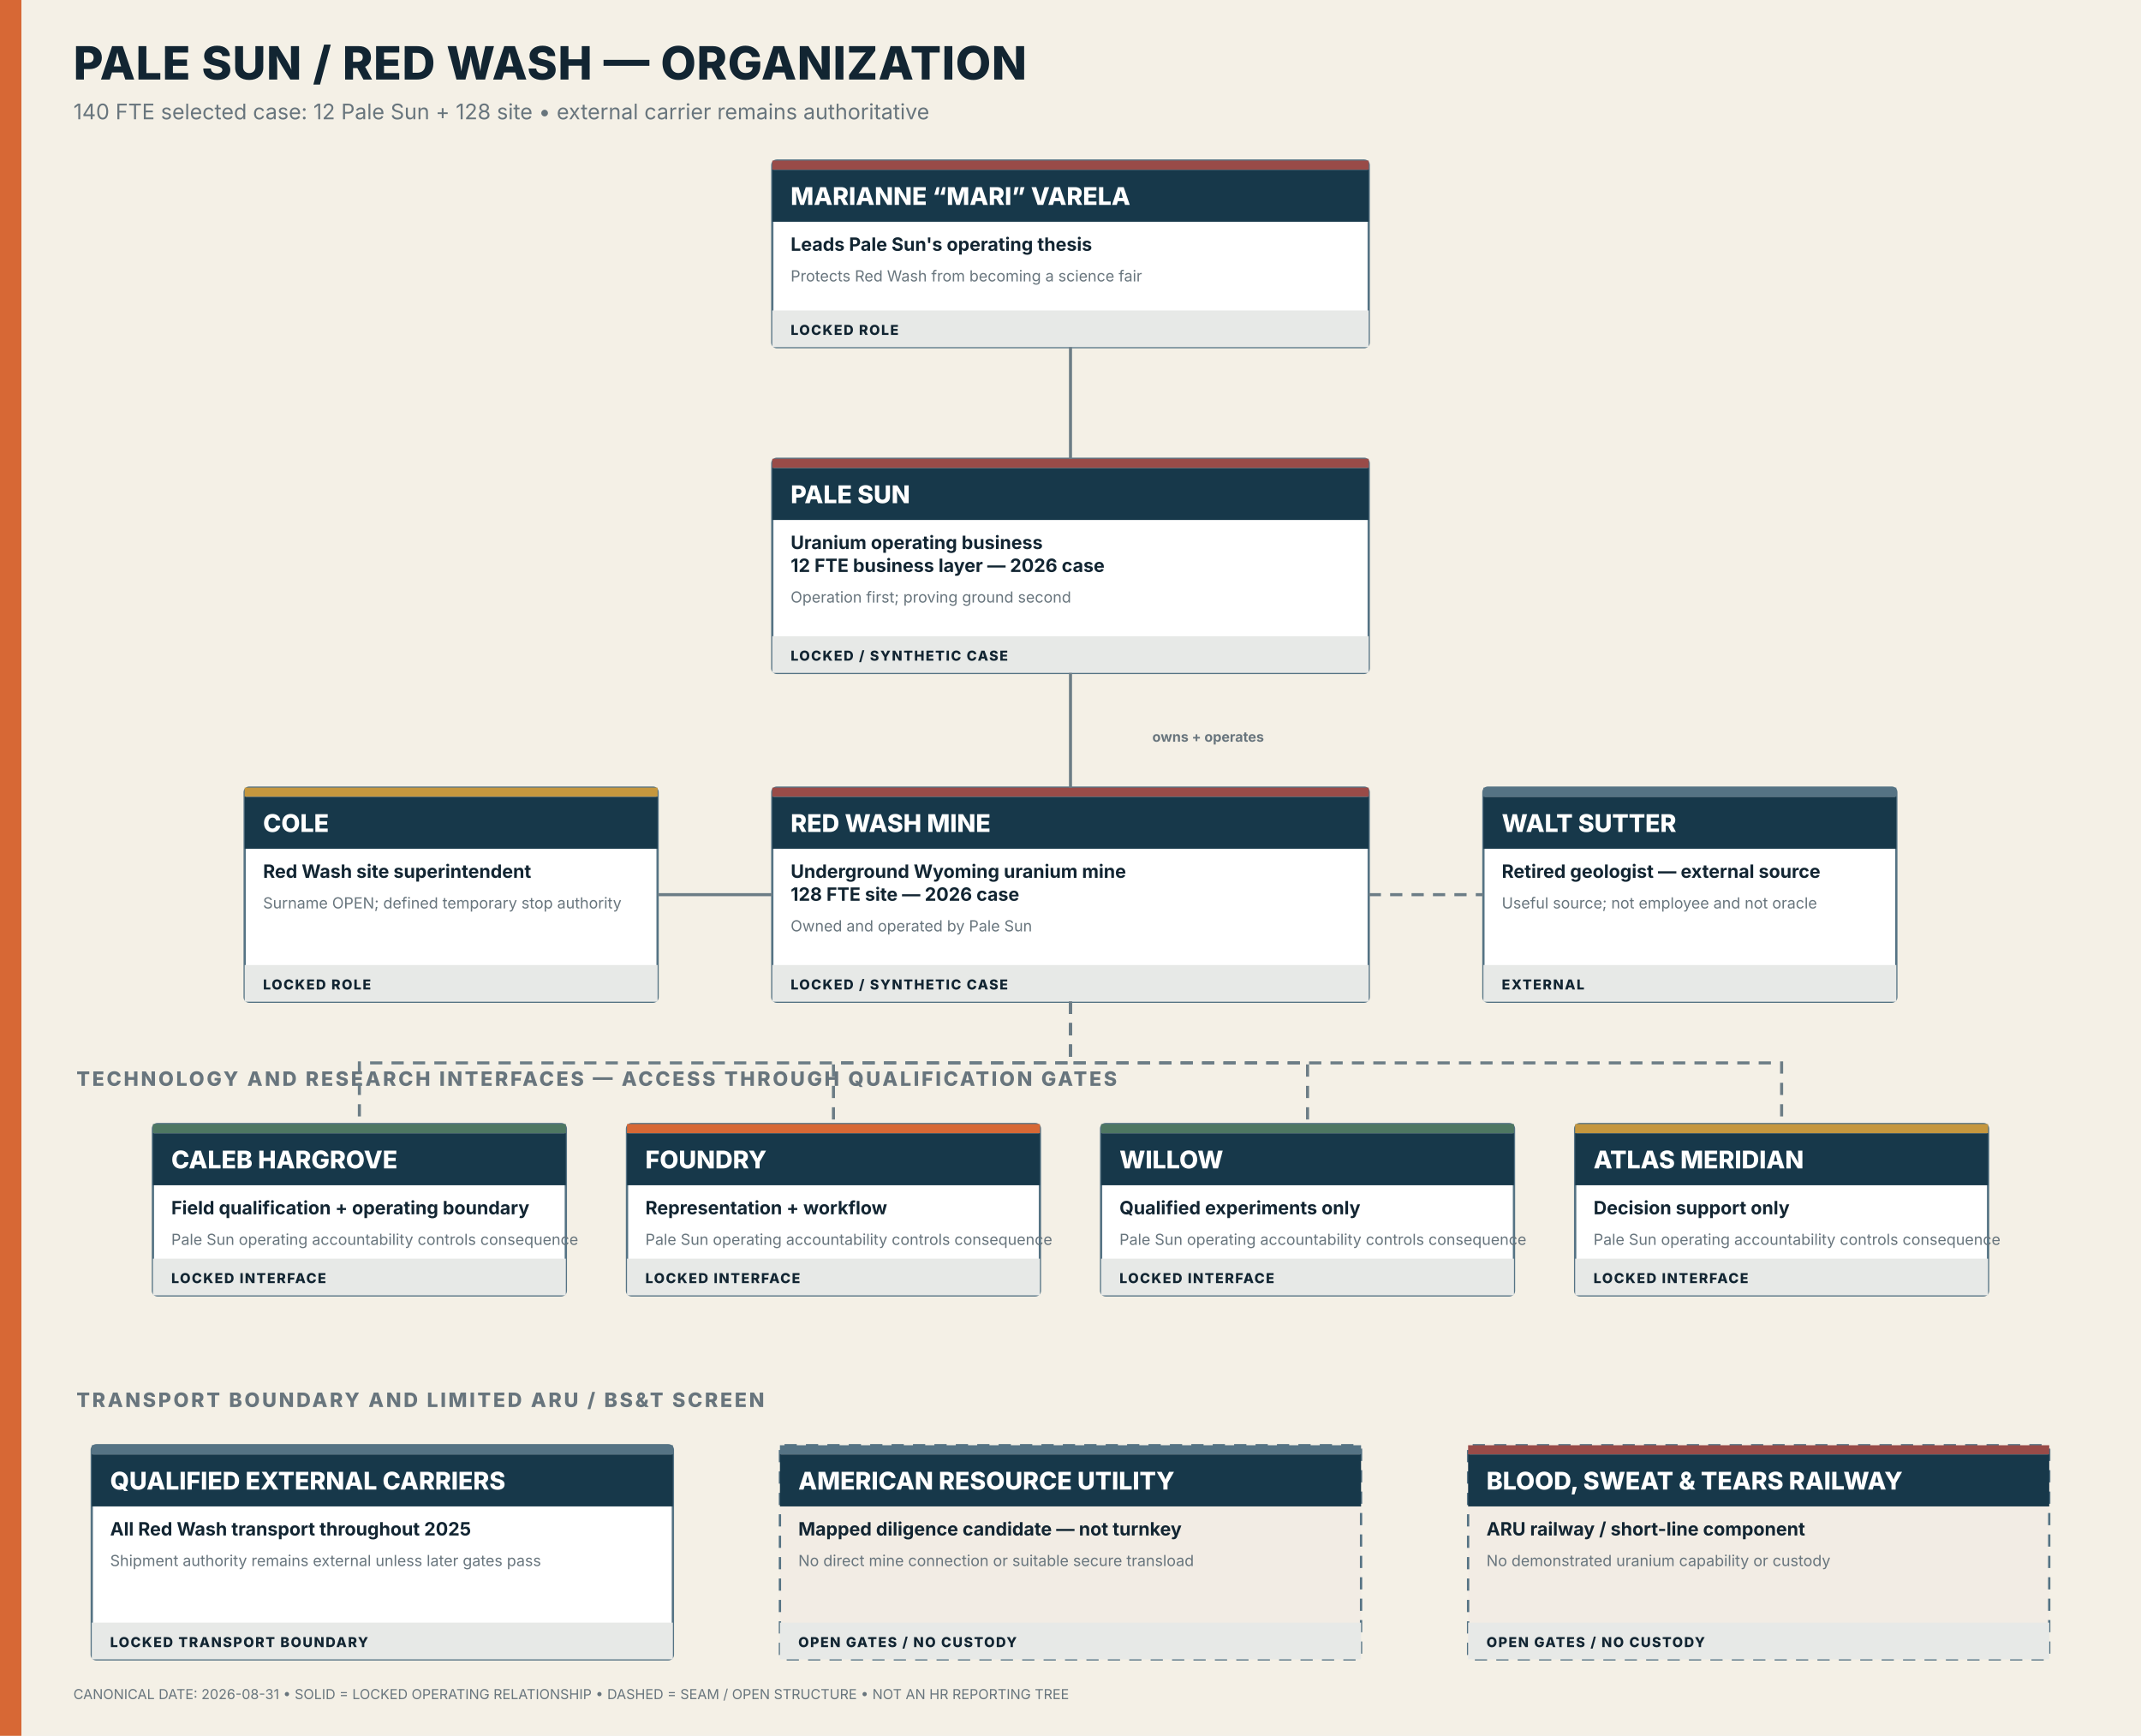
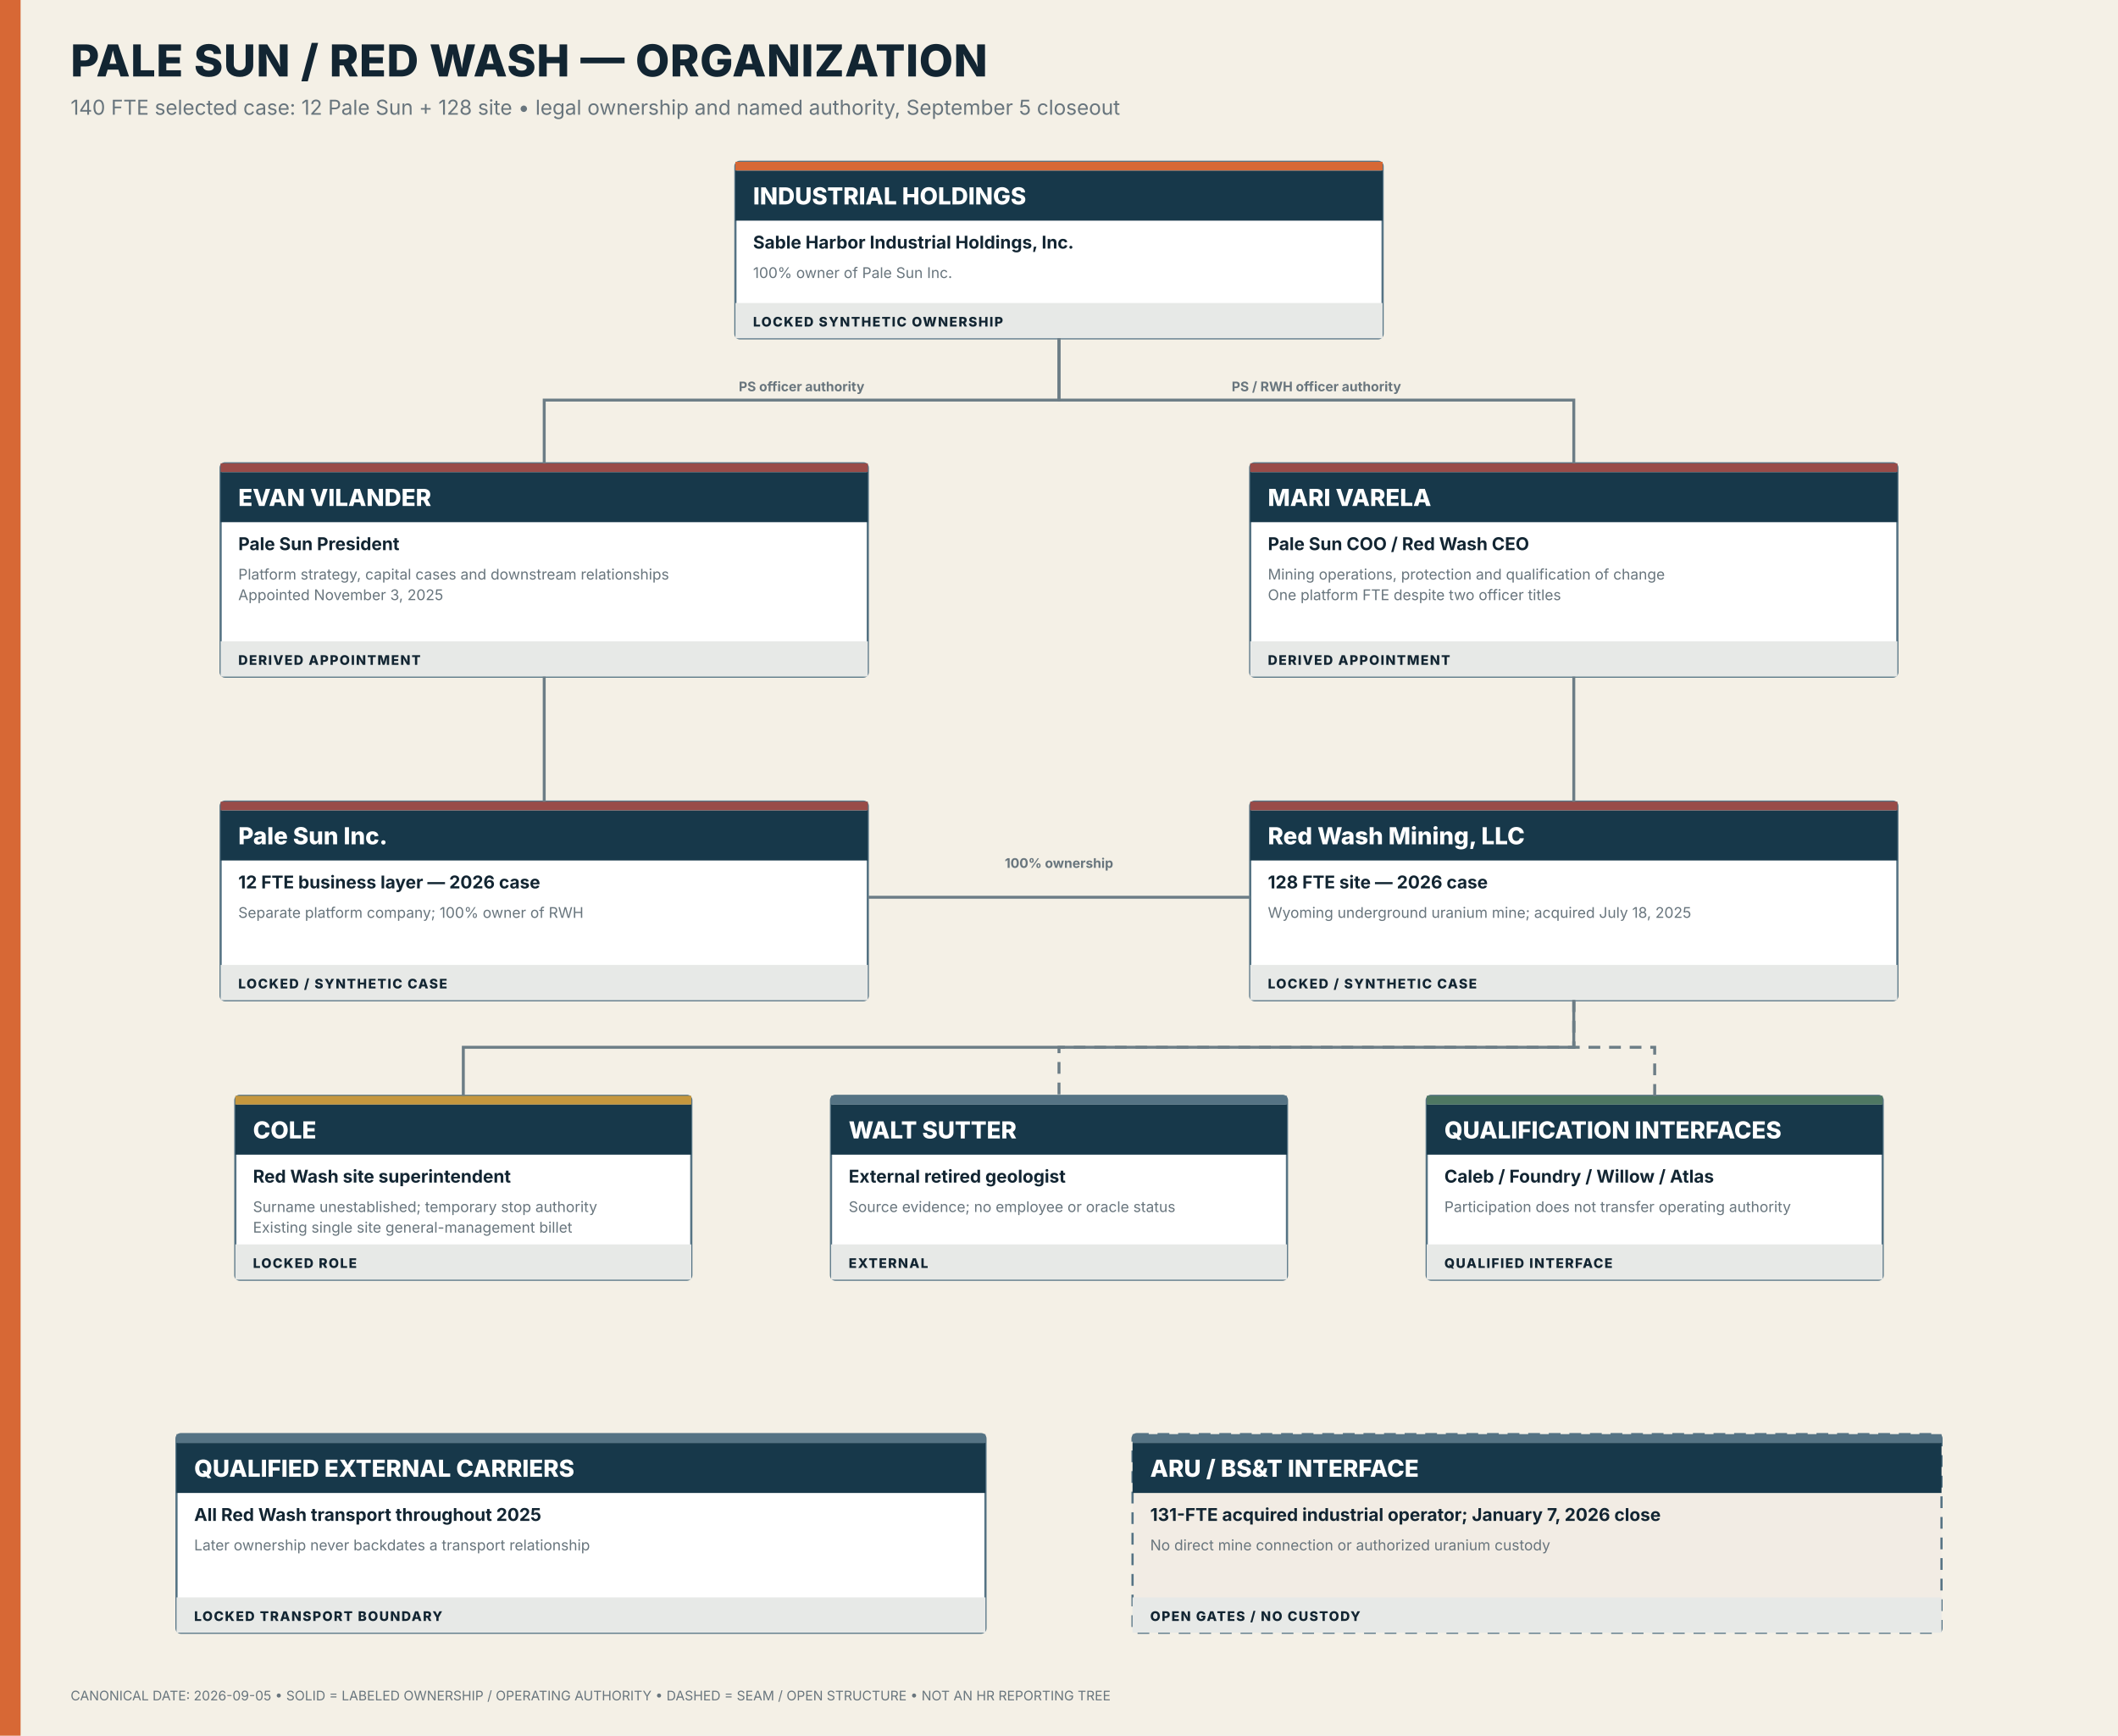
- <svg xmlns="http://www.w3.org/2000/svg" width="1400" height="1135" viewBox="0 0 1400 1135" role="img" aria-labelledby="title desc">
+ <svg xmlns="http://www.w3.org/2000/svg" width="1440" height="1180" viewBox="0 0 1440 1180" role="img" aria-labelledby="title desc">
  <style>
    text { font-family: Inter, 'IBM Plex Sans', Arial, sans-serif; fill: #122532; }
    .title { font-size: 30px; font-weight: 800; letter-spacing: .4px; }
    .subtitle { font-size: 14px; fill: #68757D; }
    .band { font-size: 13px; font-weight: 800; letter-spacing: 1.5px; fill: #68757D; }
    .name { font-size: 16px; font-weight: 800; fill: #fff; }
    .role { font-size: 12px; font-weight: 700; }
    .note { font-size: 10px; fill: #68757D; }
    .status { font-size: 9px; font-weight: 800; letter-spacing: .8px; }
    .edge-label { font-size: 9px; font-weight: 700; fill: #68757D; }
    .footer { font-size: 9px; fill: #68757D; }
    .solid { stroke: #6C7D86; stroke-width: 2; fill: none; }
    .dash { stroke: #6C7D86; stroke-width: 2; fill: none; stroke-dasharray: 8 6; }
</style>
  <rect width="100%" height="100%" fill="#F4F0E6" />
-   <rect x="0" y="0" width="14" height="1135" fill="#D76835" />
+   <rect x="0" y="0" width="14" height="1180" fill="#D76835" />
  <text x="48" y="52" class="title">PALE SUN / RED WASH — ORGANIZATION</text>
-   <text x="48" y="78" class="subtitle">140 FTE selected case: 12 Pale Sun + 128 site • external carrier remains authoritative</text>
-   <g class="card">
-     <rect x="505" y="105" width="390" height="122" rx="3" fill="#FFFFFF" stroke="#557384" stroke-width="1.5" />
-     <rect x="505" y="105" width="390" height="6" fill="#994B48" />
-     <rect x="505" y="111" width="390" height="34" fill="#17384A" />
-     <text x="517" y="134" class="name" text-anchor="start">
-       <tspan x="517" dy="0">MARIANNE “MARI” VARELA</tspan>
-     </text>
-     <text x="517" y="164" class="role" text-anchor="start">
-       <tspan x="517" dy="0">Leads Pale Sun's operating thesis</tspan>
-     </text>
-     <text x="517" y="184" class="note" text-anchor="start">
-       <tspan x="517" dy="0">Protects Red Wash from becoming a science fair</tspan>
-     </text>
-     <rect x="505" y="203" width="390" height="24" fill="#E7E9E7" />
-     <text x="517" y="219" class="status" text-anchor="start">
-       <tspan x="517" dy="0">LOCKED ROLE</tspan>
-     </text>
-   </g>
-   <g class="card">
-     <rect x="505" y="300" width="390" height="140" rx="3" fill="#FFFFFF" stroke="#557384" stroke-width="1.5" />
-     <rect x="505" y="300" width="390" height="6" fill="#994B48" />
-     <rect x="505" y="306" width="390" height="34" fill="#17384A" />
-     <text x="517" y="329" class="name" text-anchor="start">
-       <tspan x="517" dy="0">PALE SUN</tspan>
-     </text>
-     <text x="517" y="359" class="role" text-anchor="start">
-       <tspan x="517" dy="0">Uranium operating business</tspan>
-       <tspan x="517" dy="15">12 FTE business layer — 2026 case</tspan>
-     </text>
-     <text x="517" y="394" class="note" text-anchor="start">
-       <tspan x="517" dy="0">Operation first; proving ground second</tspan>
-     </text>
-     <rect x="505" y="416" width="390" height="24" fill="#E7E9E7" />
-     <text x="517" y="432" class="status" text-anchor="start">
-       <tspan x="517" dy="0">LOCKED / SYNTHETIC CASE</tspan>
-     </text>
-   </g>
-   <path d="M 700 227 L 700 263 L 700 263 L 700 300" class="solid" />
-   <g class="card">
-     <rect x="505" y="515" width="390" height="140" rx="3" fill="#FFFFFF" stroke="#557384" stroke-width="1.5" />
-     <rect x="505" y="515" width="390" height="6" fill="#994B48" />
-     <rect x="505" y="521" width="390" height="34" fill="#17384A" />
-     <text x="517" y="544" class="name" text-anchor="start">
-       <tspan x="517" dy="0">RED WASH MINE</tspan>
-     </text>
-     <text x="517" y="574" class="role" text-anchor="start">
-       <tspan x="517" dy="0">Underground Wyoming uranium mine</tspan>
-       <tspan x="517" dy="15">128 FTE site — 2026 case</tspan>
-     </text>
-     <text x="517" y="609" class="note" text-anchor="start">
-       <tspan x="517" dy="0">Owned and operated by Pale Sun</tspan>
-     </text>
-     <rect x="505" y="631" width="390" height="24" fill="#E7E9E7" />
-     <text x="517" y="647" class="status" text-anchor="start">
-       <tspan x="517" dy="0">LOCKED / SYNTHETIC CASE</tspan>
-     </text>
-   </g>
-   <path d="M 700 440 L 700 477 L 700 477 L 700 515" class="solid" />
-   <text x="790" y="485" class="edge-label" text-anchor="middle">owns + operates</text>
-   <g class="card">
-     <rect x="160" y="515" width="270" height="140" rx="3" fill="#FFFFFF" stroke="#557384" stroke-width="1.5" />
-     <rect x="160" y="515" width="270" height="6" fill="#C5973E" />
-     <rect x="160" y="521" width="270" height="34" fill="#17384A" />
-     <text x="172" y="544" class="name" text-anchor="start">
+   <text x="48" y="78" class="subtitle">140 FTE selected case: 12 Pale Sun + 128 site • legal ownership and named authority, September 5 closeout</text>
+   <g class="card">
+     <rect x="500" y="110" width="440" height="120" rx="3" fill="#FFFFFF" stroke="#557384" stroke-width="1.5" />
+     <rect x="500" y="110" width="440" height="6" fill="#D76835" />
+     <rect x="500" y="116" width="440" height="34" fill="#17384A" />
+     <text x="512" y="139" class="name" text-anchor="start">
+       <tspan x="512" dy="0">INDUSTRIAL HOLDINGS</tspan>
+     </text>
+     <text x="512" y="169" class="role" text-anchor="start">
+       <tspan x="512" dy="0">Sable Harbor Industrial Holdings, Inc.</tspan>
+     </text>
+     <text x="512" y="189" class="note" text-anchor="start">
+       <tspan x="512" dy="0">100% owner of Pale Sun Inc.</tspan>
+     </text>
+     <rect x="500" y="206" width="440" height="24" fill="#E7E9E7" />
+     <text x="512" y="222" class="status" text-anchor="start">
+       <tspan x="512" dy="0">LOCKED SYNTHETIC OWNERSHIP</tspan>
+     </text>
+   </g>
+   <g class="card">
+     <rect x="150" y="315" width="440" height="145" rx="3" fill="#FFFFFF" stroke="#557384" stroke-width="1.5" />
+     <rect x="150" y="315" width="440" height="6" fill="#994B48" />
+     <rect x="150" y="321" width="440" height="34" fill="#17384A" />
+     <text x="162" y="344" class="name" text-anchor="start">
+       <tspan x="162" dy="0">EVAN VILANDER</tspan>
+     </text>
+     <text x="162" y="374" class="role" text-anchor="start">
+       <tspan x="162" dy="0">Pale Sun President</tspan>
+     </text>
+     <text x="162" y="394" class="note" text-anchor="start">
+       <tspan x="162" dy="0">Platform strategy, capital cases and downstream relationships</tspan>
+       <tspan x="162" dy="14">Appointed November 3, 2025</tspan>
+     </text>
+     <rect x="150" y="436" width="440" height="24" fill="#E7E9E7" />
+     <text x="162" y="452" class="status" text-anchor="start">
+       <tspan x="162" dy="0">DERIVED APPOINTMENT</tspan>
+     </text>
+   </g>
+   <g class="card">
+     <rect x="850" y="315" width="440" height="145" rx="3" fill="#FFFFFF" stroke="#557384" stroke-width="1.5" />
+     <rect x="850" y="315" width="440" height="6" fill="#994B48" />
+     <rect x="850" y="321" width="440" height="34" fill="#17384A" />
+     <text x="862" y="344" class="name" text-anchor="start">
+       <tspan x="862" dy="0">MARI VARELA</tspan>
+     </text>
+     <text x="862" y="374" class="role" text-anchor="start">
+       <tspan x="862" dy="0">Pale Sun COO / Red Wash CEO</tspan>
+     </text>
+     <text x="862" y="394" class="note" text-anchor="start">
+       <tspan x="862" dy="0">Mining operations, protection and qualification of change</tspan>
+       <tspan x="862" dy="14">One platform FTE despite two officer titles</tspan>
+     </text>
+     <rect x="850" y="436" width="440" height="24" fill="#E7E9E7" />
+     <text x="862" y="452" class="status" text-anchor="start">
+       <tspan x="862" dy="0">DERIVED APPOINTMENT</tspan>
+     </text>
+   </g>
+   <path d="M 720 230 L 720 272 L 370 272 L 370 315" class="solid" />
+   <text x="545" y="266" class="edge-label" text-anchor="middle">PS officer authority</text>
+   <path d="M 720 230 L 720 272 L 1070 272 L 1070 315" class="solid" />
+   <text x="895" y="266" class="edge-label" text-anchor="middle">PS / RWH officer authority</text>
+   <g class="card">
+     <rect x="150" y="545" width="440" height="135" rx="3" fill="#FFFFFF" stroke="#557384" stroke-width="1.5" />
+     <rect x="150" y="545" width="440" height="6" fill="#994B48" />
+     <rect x="150" y="551" width="440" height="34" fill="#17384A" />
+     <text x="162" y="574" class="name" text-anchor="start">
+       <tspan x="162" dy="0">Pale Sun Inc.</tspan>
+     </text>
+     <text x="162" y="604" class="role" text-anchor="start">
+       <tspan x="162" dy="0">12 FTE business layer — 2026 case</tspan>
+     </text>
+     <text x="162" y="624" class="note" text-anchor="start">
+       <tspan x="162" dy="0">Separate platform company; 100% owner of RWH</tspan>
+     </text>
+     <rect x="150" y="656" width="440" height="24" fill="#E7E9E7" />
+     <text x="162" y="672" class="status" text-anchor="start">
+       <tspan x="162" dy="0">LOCKED / SYNTHETIC CASE</tspan>
+     </text>
+   </g>
+   <g class="card">
+     <rect x="850" y="545" width="440" height="135" rx="3" fill="#FFFFFF" stroke="#557384" stroke-width="1.5" />
+     <rect x="850" y="545" width="440" height="6" fill="#994B48" />
+     <rect x="850" y="551" width="440" height="34" fill="#17384A" />
+     <text x="862" y="574" class="name" text-anchor="start">
+       <tspan x="862" dy="0">Red Wash Mining, LLC</tspan>
+     </text>
+     <text x="862" y="604" class="role" text-anchor="start">
+       <tspan x="862" dy="0">128 FTE site — 2026 case</tspan>
+     </text>
+     <text x="862" y="624" class="note" text-anchor="start">
+       <tspan x="862" dy="0">Wyoming underground uranium mine; acquired July 18, 2025</tspan>
+     </text>
+     <rect x="850" y="656" width="440" height="24" fill="#E7E9E7" />
+     <text x="862" y="672" class="status" text-anchor="start">
+       <tspan x="862" dy="0">LOCKED / SYNTHETIC CASE</tspan>
+     </text>
+   </g>
+   <path d="M 370 460 L 370 502 L 370 502 L 370 545" class="solid" />
+   <path d="M 1070 460 L 1070 502 L 1070 502 L 1070 545" class="solid" />
+   <line x1="590" y1="610" x2="850" y2="610" class="solid" />
+   <text x="720" y="590" class="edge-label" text-anchor="middle">
+     <tspan x="720" dy="0">100% ownership</tspan>
+   </text>
+   <g class="card">
+     <rect x="160" y="745" width="310" height="125" rx="3" fill="#FFFFFF" stroke="#557384" stroke-width="1.5" />
+     <rect x="160" y="745" width="310" height="6" fill="#C5973E" />
+     <rect x="160" y="751" width="310" height="34" fill="#17384A" />
+     <text x="172" y="774" class="name" text-anchor="start">
      <tspan x="172" dy="0">COLE</tspan>
    </text>
-     <text x="172" y="574" class="role" text-anchor="start">
+     <text x="172" y="804" class="role" text-anchor="start">
      <tspan x="172" dy="0">Red Wash site superintendent</tspan>
    </text>
-     <text x="172" y="594" class="note" text-anchor="start">
-       <tspan x="172" dy="0">Surname OPEN; defined temporary stop authority</tspan>
-     </text>
-     <rect x="160" y="631" width="270" height="24" fill="#E7E9E7" />
-     <text x="172" y="647" class="status" text-anchor="start">
+     <text x="172" y="824" class="note" text-anchor="start">
+       <tspan x="172" dy="0">Surname unestablished; temporary stop authority</tspan>
+       <tspan x="172" dy="14">Existing single site general-management billet</tspan>
+     </text>
+     <rect x="160" y="846" width="310" height="24" fill="#E7E9E7" />
+     <text x="172" y="862" class="status" text-anchor="start">
      <tspan x="172" dy="0">LOCKED ROLE</tspan>
    </text>
  </g>
-   <line x1="505" y1="585" x2="430" y2="585" class="solid" />
-   <g class="card">
-     <rect x="970" y="515" width="270" height="140" rx="3" fill="#FFFFFF" stroke="#557384" stroke-width="1.5" />
-     <rect x="970" y="515" width="270" height="6" fill="#557384" />
-     <rect x="970" y="521" width="270" height="34" fill="#17384A" />
-     <text x="982" y="544" class="name" text-anchor="start">
-       <tspan x="982" dy="0">WALT SUTTER</tspan>
-     </text>
-     <text x="982" y="574" class="role" text-anchor="start">
-       <tspan x="982" dy="0">Retired geologist — external source</tspan>
-     </text>
-     <text x="982" y="594" class="note" text-anchor="start">
-       <tspan x="982" dy="0">Useful source; not employee and not oracle</tspan>
-     </text>
-     <rect x="970" y="631" width="270" height="24" fill="#E7E9E7" />
-     <text x="982" y="647" class="status" text-anchor="start">
-       <tspan x="982" dy="0">EXTERNAL</tspan>
-     </text>
-   </g>
-   <line x1="895" y1="585" x2="970" y2="585" class="dash" />
-   <text x="50" y="710" class="band" text-anchor="start">
-     <tspan x="50" dy="0">TECHNOLOGY AND RESEARCH INTERFACES — ACCESS THROUGH QUALIFICATION GATES</tspan>
-   </text>
-   <g class="card">
-     <rect x="100" y="735" width="270" height="112" rx="3" fill="#FFFFFF" stroke="#557384" stroke-width="1.5" />
-     <rect x="100" y="735" width="270" height="6" fill="#4E7762" />
-     <rect x="100" y="741" width="270" height="34" fill="#17384A" />
-     <text x="112" y="764" class="name" text-anchor="start">
-       <tspan x="112" dy="0">CALEB HARGROVE</tspan>
-     </text>
-     <text x="112" y="794" class="role" text-anchor="start">
-       <tspan x="112" dy="0">Field qualification + operating boundary</tspan>
-     </text>
-     <text x="112" y="814" class="note" text-anchor="start">
-       <tspan x="112" dy="0">Pale Sun operating accountability controls consequence</tspan>
-     </text>
-     <rect x="100" y="823" width="270" height="24" fill="#E7E9E7" />
-     <text x="112" y="839" class="status" text-anchor="start">
-       <tspan x="112" dy="0">LOCKED INTERFACE</tspan>
-     </text>
-   </g>
-   <path d="M 700 655 L 700 695 L 235 695 L 235 735" class="dash" />
-   <g class="card">
-     <rect x="410" y="735" width="270" height="112" rx="3" fill="#FFFFFF" stroke="#557384" stroke-width="1.5" />
-     <rect x="410" y="735" width="270" height="6" fill="#D76835" />
-     <rect x="410" y="741" width="270" height="34" fill="#17384A" />
-     <text x="422" y="764" class="name" text-anchor="start">
-       <tspan x="422" dy="0">FOUNDRY</tspan>
-     </text>
-     <text x="422" y="794" class="role" text-anchor="start">
-       <tspan x="422" dy="0">Representation + workflow</tspan>
-     </text>
-     <text x="422" y="814" class="note" text-anchor="start">
-       <tspan x="422" dy="0">Pale Sun operating accountability controls consequence</tspan>
-     </text>
-     <rect x="410" y="823" width="270" height="24" fill="#E7E9E7" />
-     <text x="422" y="839" class="status" text-anchor="start">
-       <tspan x="422" dy="0">LOCKED INTERFACE</tspan>
-     </text>
-   </g>
-   <path d="M 700 655 L 700 695 L 545 695 L 545 735" class="dash" />
-   <g class="card">
-     <rect x="720" y="735" width="270" height="112" rx="3" fill="#FFFFFF" stroke="#557384" stroke-width="1.5" />
-     <rect x="720" y="735" width="270" height="6" fill="#4E7762" />
-     <rect x="720" y="741" width="270" height="34" fill="#17384A" />
-     <text x="732" y="764" class="name" text-anchor="start">
-       <tspan x="732" dy="0">WILLOW</tspan>
-     </text>
-     <text x="732" y="794" class="role" text-anchor="start">
-       <tspan x="732" dy="0">Qualified experiments only</tspan>
-     </text>
-     <text x="732" y="814" class="note" text-anchor="start">
-       <tspan x="732" dy="0">Pale Sun operating accountability controls consequence</tspan>
-     </text>
-     <rect x="720" y="823" width="270" height="24" fill="#E7E9E7" />
-     <text x="732" y="839" class="status" text-anchor="start">
-       <tspan x="732" dy="0">LOCKED INTERFACE</tspan>
-     </text>
-   </g>
-   <path d="M 700 655 L 700 695 L 855 695 L 855 735" class="dash" />
-   <g class="card">
-     <rect x="1030" y="735" width="270" height="112" rx="3" fill="#FFFFFF" stroke="#557384" stroke-width="1.5" />
-     <rect x="1030" y="735" width="270" height="6" fill="#C5973E" />
-     <rect x="1030" y="741" width="270" height="34" fill="#17384A" />
-     <text x="1042" y="764" class="name" text-anchor="start">
-       <tspan x="1042" dy="0">ATLAS MERIDIAN</tspan>
-     </text>
-     <text x="1042" y="794" class="role" text-anchor="start">
-       <tspan x="1042" dy="0">Decision support only</tspan>
-     </text>
-     <text x="1042" y="814" class="note" text-anchor="start">
-       <tspan x="1042" dy="0">Pale Sun operating accountability controls consequence</tspan>
-     </text>
-     <rect x="1030" y="823" width="270" height="24" fill="#E7E9E7" />
-     <text x="1042" y="839" class="status" text-anchor="start">
-       <tspan x="1042" dy="0">LOCKED INTERFACE</tspan>
-     </text>
-   </g>
-   <path d="M 700 655 L 700 695 L 1165 695 L 1165 735" class="dash" />
-   <text x="50" y="920" class="band" text-anchor="start">
-     <tspan x="50" dy="0">TRANSPORT BOUNDARY AND LIMITED ARU / BS&amp;T SCREEN</tspan>
-   </text>
-   <g class="card">
-     <rect x="60" y="945" width="380" height="140" rx="3" fill="#FFFFFF" stroke="#557384" stroke-width="1.5" />
-     <rect x="60" y="945" width="380" height="6" fill="#557384" />
-     <rect x="60" y="951" width="380" height="34" fill="#17384A" />
-     <text x="72" y="974" class="name" text-anchor="start">
-       <tspan x="72" dy="0">QUALIFIED EXTERNAL CARRIERS</tspan>
-     </text>
-     <text x="72" y="1004" class="role" text-anchor="start">
-       <tspan x="72" dy="0">All Red Wash transport throughout 2025</tspan>
-     </text>
-     <text x="72" y="1024" class="note" text-anchor="start">
-       <tspan x="72" dy="0">Shipment authority remains external unless later gates pass</tspan>
-     </text>
-     <rect x="60" y="1061" width="380" height="24" fill="#E7E9E7" />
-     <text x="72" y="1077" class="status" text-anchor="start">
-       <tspan x="72" dy="0">LOCKED TRANSPORT BOUNDARY</tspan>
-     </text>
-   </g>
-   <g class="card">
-     <rect x="510" y="945" width="380" height="140" rx="3" fill="#F2ECE4" stroke="#557384" stroke-width="1.5" stroke-dasharray="8 6" />
-     <rect x="510" y="945" width="380" height="6" fill="#557384" />
-     <rect x="510" y="951" width="380" height="34" fill="#17384A" />
-     <text x="522" y="974" class="name" text-anchor="start">
-       <tspan x="522" dy="0">AMERICAN RESOURCE UTILITY</tspan>
-     </text>
-     <text x="522" y="1004" class="role" text-anchor="start">
-       <tspan x="522" dy="0">Mapped diligence candidate — not turnkey</tspan>
-     </text>
-     <text x="522" y="1024" class="note" text-anchor="start">
-       <tspan x="522" dy="0">No direct mine connection or suitable secure transload</tspan>
-     </text>
-     <rect x="510" y="1061" width="380" height="24" fill="#E7E9E7" />
-     <text x="522" y="1077" class="status" text-anchor="start">
-       <tspan x="522" dy="0">OPEN GATES / NO CUSTODY</tspan>
-     </text>
-   </g>
-   <g class="card">
-     <rect x="960" y="945" width="380" height="140" rx="3" fill="#F2ECE4" stroke="#557384" stroke-width="1.5" stroke-dasharray="8 6" />
-     <rect x="960" y="945" width="380" height="6" fill="#994B48" />
-     <rect x="960" y="951" width="380" height="34" fill="#17384A" />
-     <text x="972" y="974" class="name" text-anchor="start">
-       <tspan x="972" dy="0">BLOOD, SWEAT &amp; TEARS RAILWAY</tspan>
-     </text>
-     <text x="972" y="1004" class="role" text-anchor="start">
-       <tspan x="972" dy="0">ARU railway / short-line component</tspan>
-     </text>
-     <text x="972" y="1024" class="note" text-anchor="start">
-       <tspan x="972" dy="0">No demonstrated uranium capability or custody</tspan>
-     </text>
-     <rect x="960" y="1061" width="380" height="24" fill="#E7E9E7" />
-     <text x="972" y="1077" class="status" text-anchor="start">
-       <tspan x="972" dy="0">OPEN GATES / NO CUSTODY</tspan>
-     </text>
-   </g>
-   <text x="48" y="1111" class="footer">CANONICAL DATE: 2026-08-31  •  SOLID = LOCKED OPERATING RELATIONSHIP  •  DASHED = SEAM / OPEN STRUCTURE  •  NOT AN HR REPORTING TREE</text>
+   <g class="card">
+     <rect x="565" y="745" width="310" height="125" rx="3" fill="#FFFFFF" stroke="#557384" stroke-width="1.5" />
+     <rect x="565" y="745" width="310" height="6" fill="#557384" />
+     <rect x="565" y="751" width="310" height="34" fill="#17384A" />
+     <text x="577" y="774" class="name" text-anchor="start">
+       <tspan x="577" dy="0">WALT SUTTER</tspan>
+     </text>
+     <text x="577" y="804" class="role" text-anchor="start">
+       <tspan x="577" dy="0">External retired geologist</tspan>
+     </text>
+     <text x="577" y="824" class="note" text-anchor="start">
+       <tspan x="577" dy="0">Source evidence; no employee or oracle status</tspan>
+     </text>
+     <rect x="565" y="846" width="310" height="24" fill="#E7E9E7" />
+     <text x="577" y="862" class="status" text-anchor="start">
+       <tspan x="577" dy="0">EXTERNAL</tspan>
+     </text>
+   </g>
+   <g class="card">
+     <rect x="970" y="745" width="310" height="125" rx="3" fill="#FFFFFF" stroke="#557384" stroke-width="1.5" />
+     <rect x="970" y="745" width="310" height="6" fill="#4E7762" />
+     <rect x="970" y="751" width="310" height="34" fill="#17384A" />
+     <text x="982" y="774" class="name" text-anchor="start">
+       <tspan x="982" dy="0">QUALIFICATION INTERFACES</tspan>
+     </text>
+     <text x="982" y="804" class="role" text-anchor="start">
+       <tspan x="982" dy="0">Caleb / Foundry / Willow / Atlas</tspan>
+     </text>
+     <text x="982" y="824" class="note" text-anchor="start">
+       <tspan x="982" dy="0">Participation does not transfer operating authority</tspan>
+     </text>
+     <rect x="970" y="846" width="310" height="24" fill="#E7E9E7" />
+     <text x="982" y="862" class="status" text-anchor="start">
+       <tspan x="982" dy="0">QUALIFIED INTERFACE</tspan>
+     </text>
+   </g>
+   <path d="M 1070 680 L 1070 712 L 315 712 L 315 745" class="solid" />
+   <path d="M 1070 680 L 1070 712 L 720 712 L 720 745" class="dash" />
+   <path d="M 1070 680 L 1070 712 L 1125 712 L 1125 745" class="dash" />
+   <g class="card">
+     <rect x="120" y="975" width="550" height="135" rx="3" fill="#FFFFFF" stroke="#557384" stroke-width="1.5" />
+     <rect x="120" y="975" width="550" height="6" fill="#557384" />
+     <rect x="120" y="981" width="550" height="34" fill="#17384A" />
+     <text x="132" y="1004" class="name" text-anchor="start">
+       <tspan x="132" dy="0">QUALIFIED EXTERNAL CARRIERS</tspan>
+     </text>
+     <text x="132" y="1034" class="role" text-anchor="start">
+       <tspan x="132" dy="0">All Red Wash transport throughout 2025</tspan>
+     </text>
+     <text x="132" y="1054" class="note" text-anchor="start">
+       <tspan x="132" dy="0">Later ownership never backdates a transport relationship</tspan>
+     </text>
+     <rect x="120" y="1086" width="550" height="24" fill="#E7E9E7" />
+     <text x="132" y="1102" class="status" text-anchor="start">
+       <tspan x="132" dy="0">LOCKED TRANSPORT BOUNDARY</tspan>
+     </text>
+   </g>
+   <g class="card">
+     <rect x="770" y="975" width="550" height="135" rx="3" fill="#F2ECE4" stroke="#557384" stroke-width="1.5" stroke-dasharray="8 6" />
+     <rect x="770" y="975" width="550" height="6" fill="#557384" />
+     <rect x="770" y="981" width="550" height="34" fill="#17384A" />
+     <text x="782" y="1004" class="name" text-anchor="start">
+       <tspan x="782" dy="0">ARU / BS&amp;T INTERFACE</tspan>
+     </text>
+     <text x="782" y="1034" class="role" text-anchor="start">
+       <tspan x="782" dy="0">131-FTE acquired industrial operator; January 7, 2026 close</tspan>
+     </text>
+     <text x="782" y="1054" class="note" text-anchor="start">
+       <tspan x="782" dy="0">No direct mine connection or authorized uranium custody</tspan>
+     </text>
+     <rect x="770" y="1086" width="550" height="24" fill="#E7E9E7" />
+     <text x="782" y="1102" class="status" text-anchor="start">
+       <tspan x="782" dy="0">OPEN GATES / NO CUSTODY</tspan>
+     </text>
+   </g>
+   <text x="48" y="1156" class="footer">CANONICAL DATE: 2026-09-05  •  SOLID = LABELED OWNERSHIP / OPERATING AUTHORITY  •  DASHED = SEAM / OPEN STRUCTURE  •  NOT AN HR REPORTING TREE</text>
</svg>
